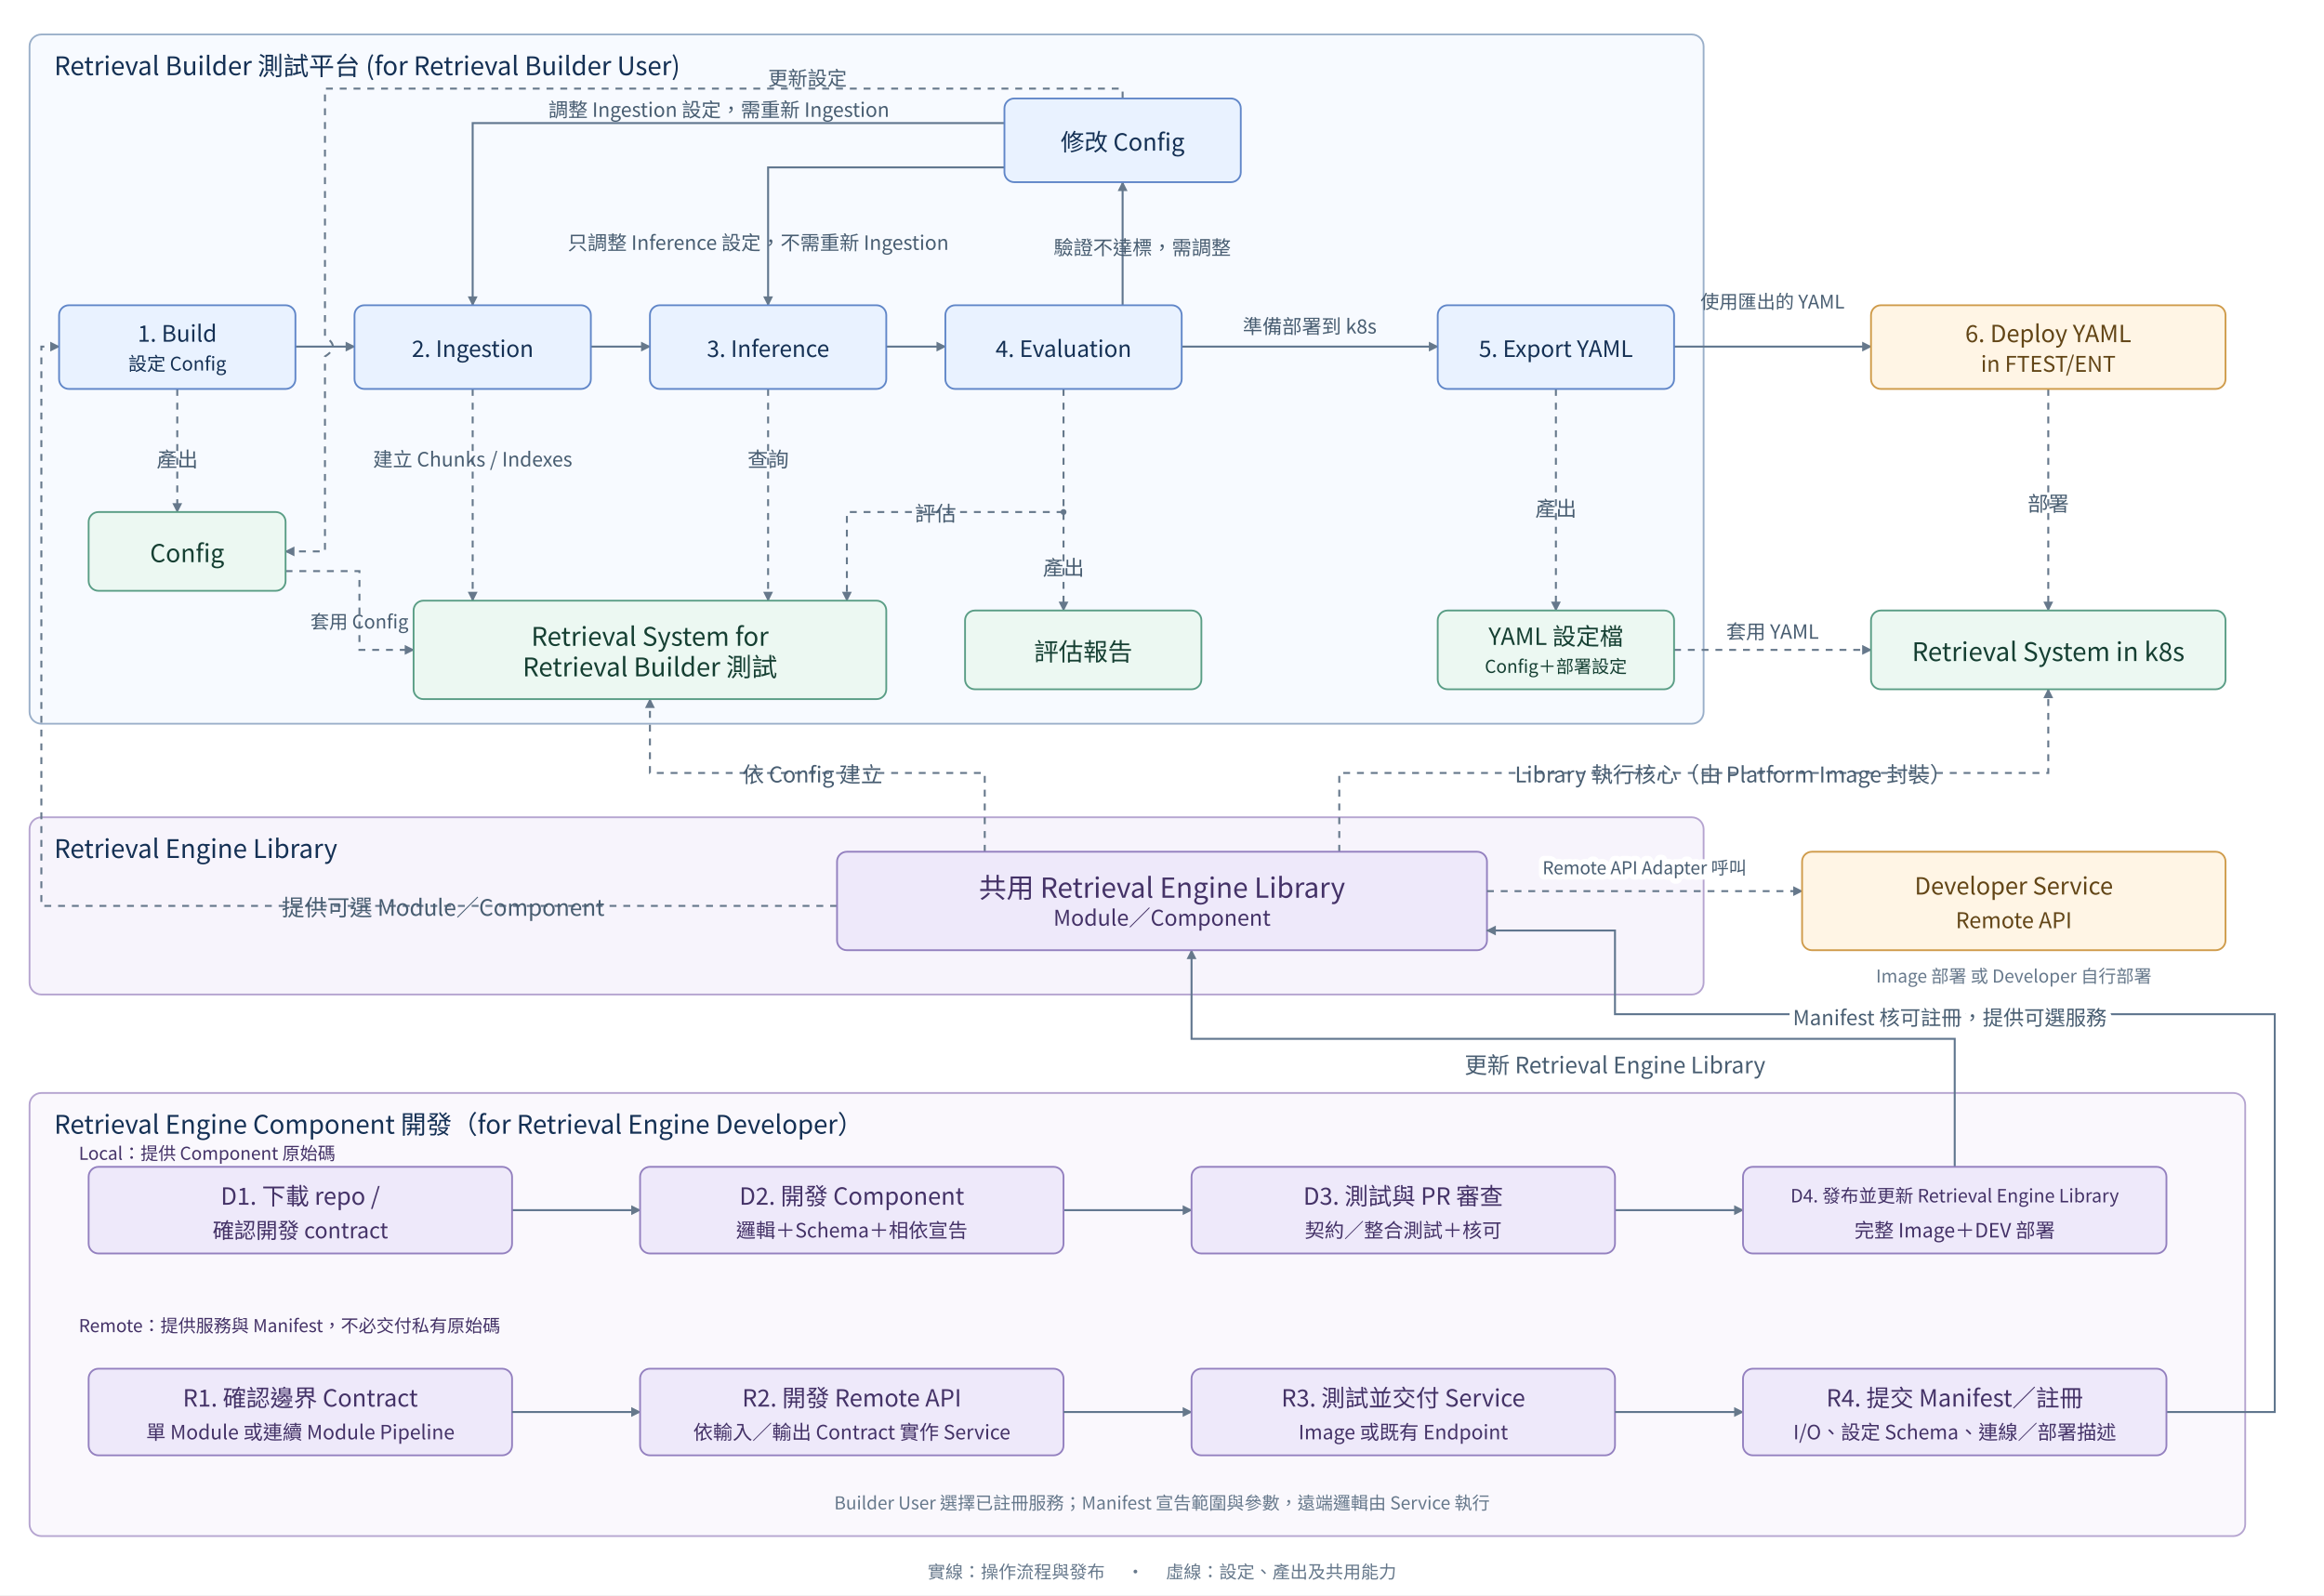
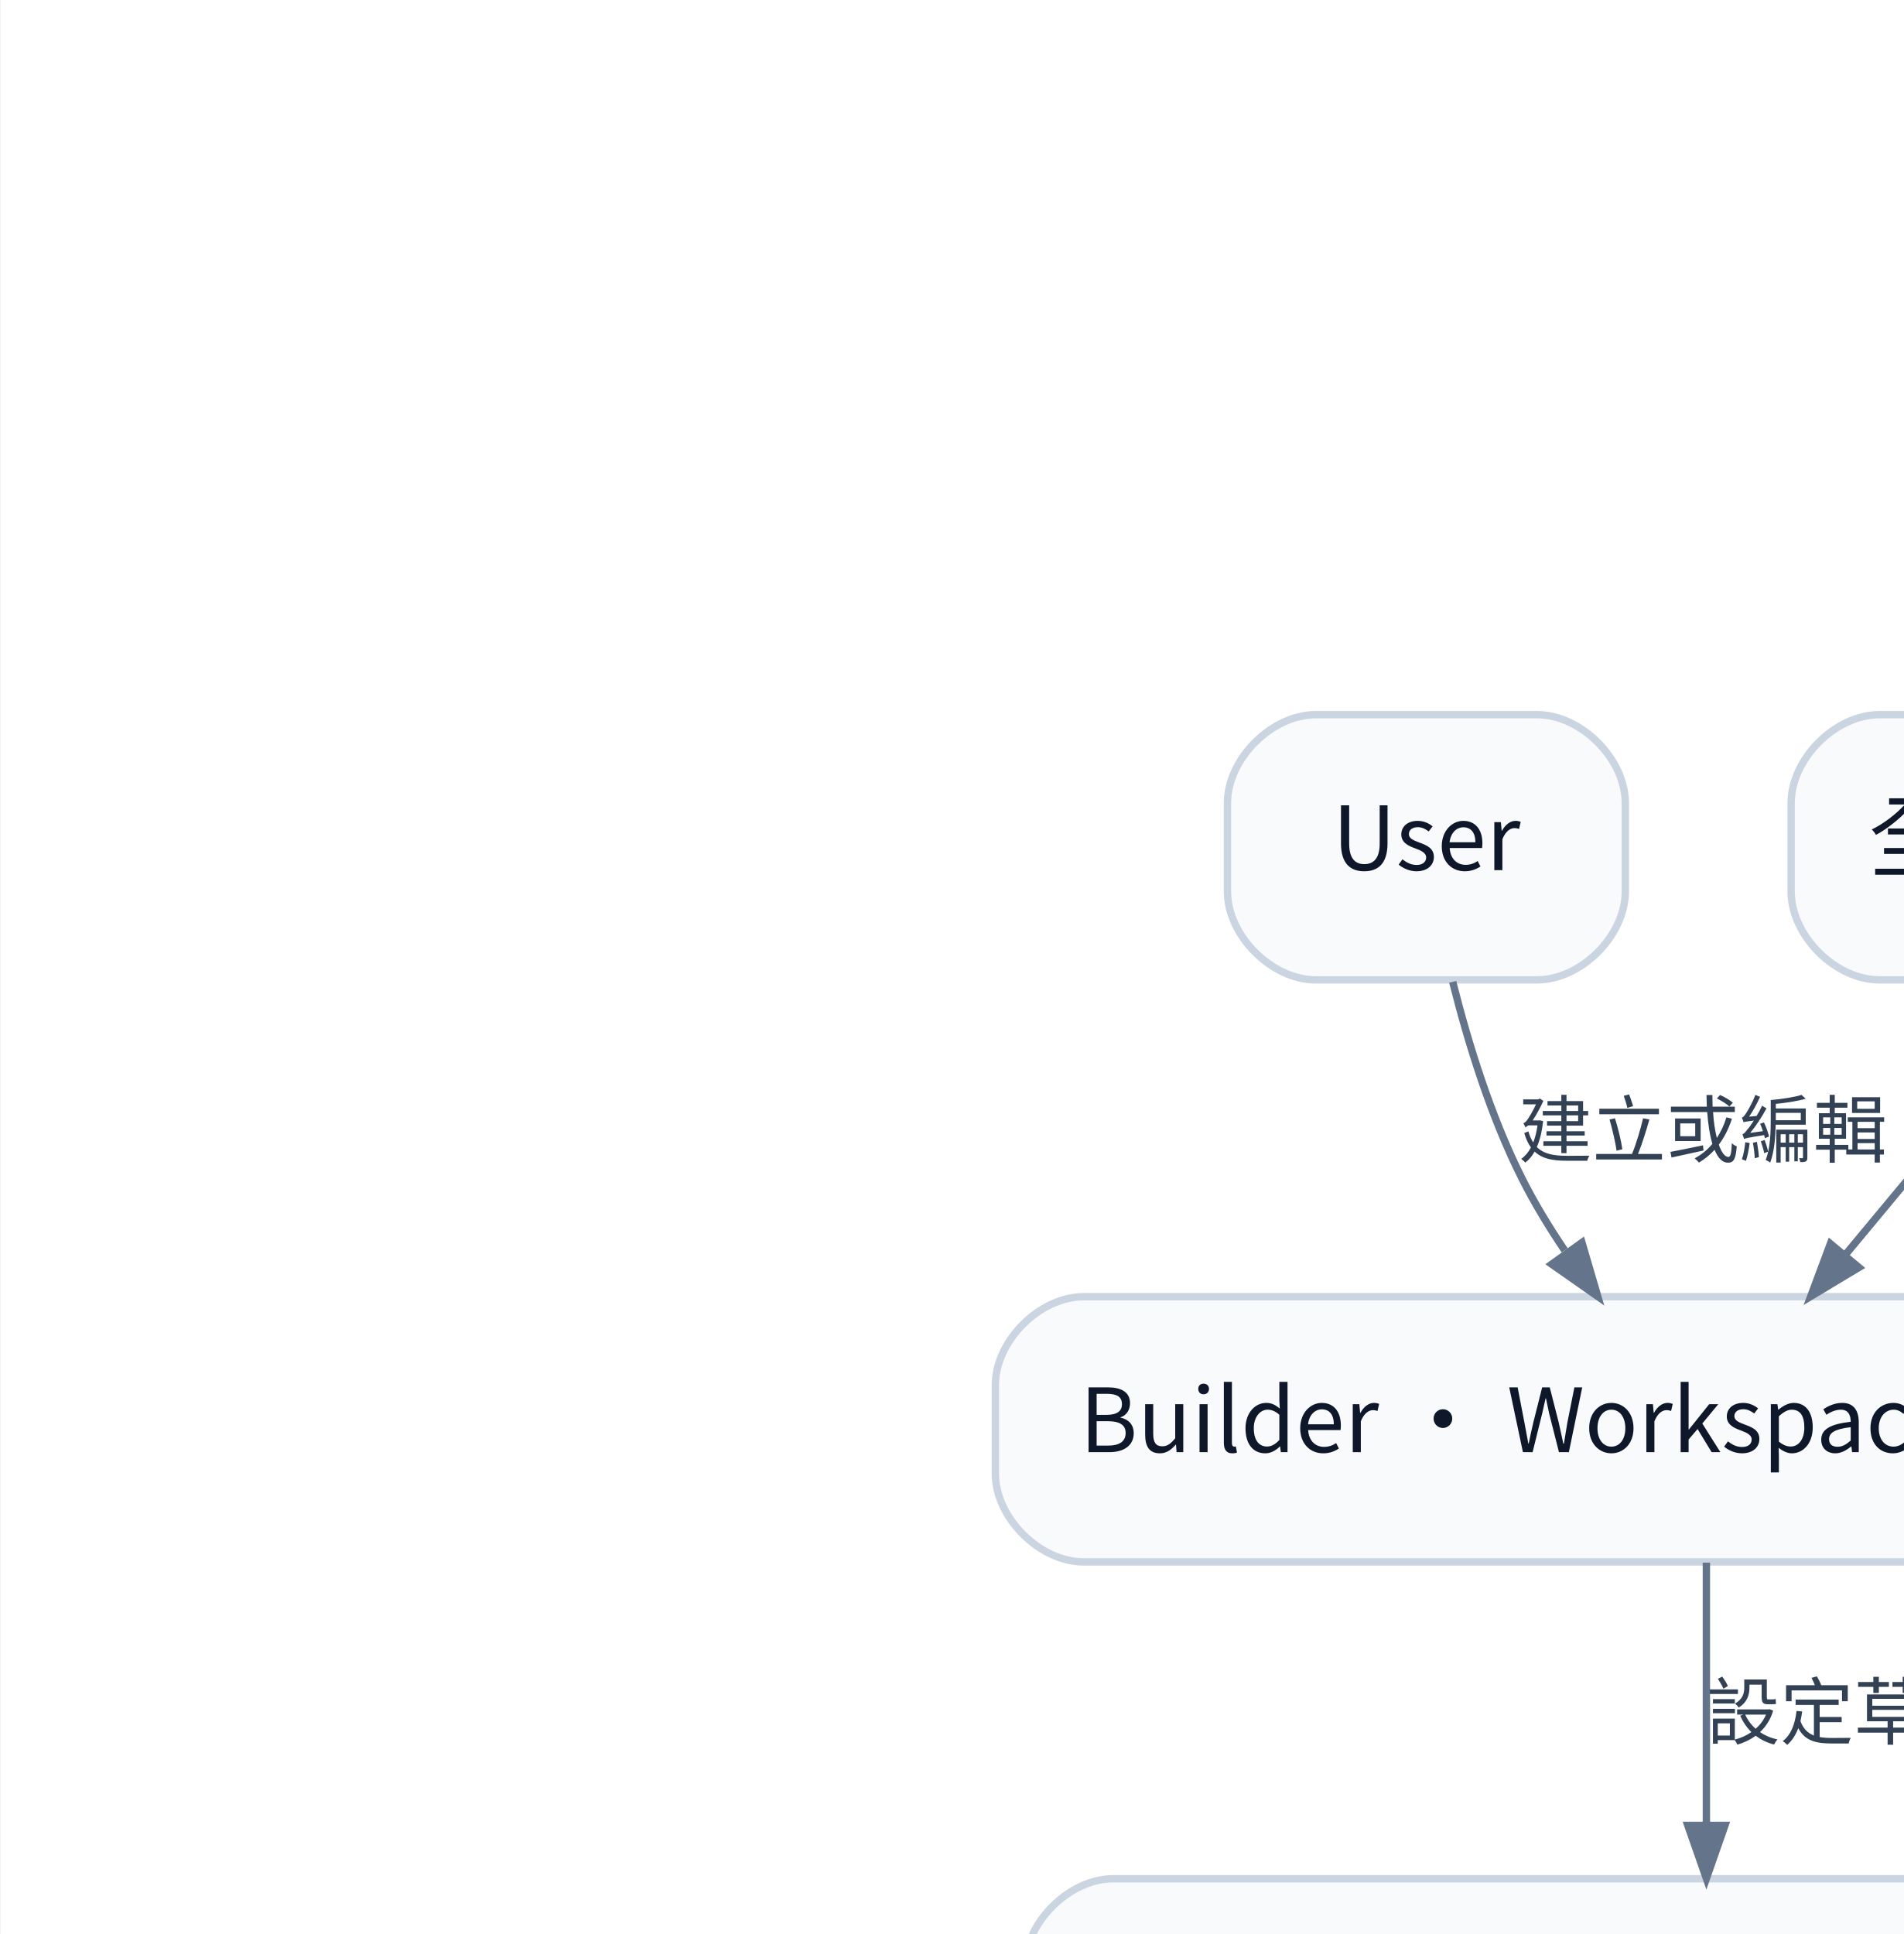
- <svg xmlns="http://www.w3.org/2000/svg" width="2360" height="1620" viewBox="0 0 2360 1620" role="img" aria-labelledby="title desc">
-   <defs>
-     <marker id="arrow" markerWidth="10" markerHeight="10" refX="9" refY="5" orient="auto" markerUnits="userSpaceOnUse">
-       <path d="M0,0 L10,5 L0,10 Z" fill="#66788b" />
-     </marker>
-   </defs>
-   <style>
- text{font-family:'Noto Sans CJK TC','Noto Sans TC','Microsoft JhengHei',sans-serif;font-weight:400;text-anchor:middle;dominant-baseline:central;fill:#143054}
- .step rect{fill:#e9f2ff;stroke:#6086c8}.object rect{fill:#ecf8f2;stroke:#599d85}.object text{fill:#153f32}
- .deploy rect{fill:#fff5e5;stroke:#cf9b4a}.deploy text{fill:#624516}.engine rect{fill:#eee9fa;stroke:#9380bf}.engine text{fill:#443267}
- .node rect{stroke-width:1.8}.edge{fill:none;stroke:#60768e;stroke-width:2;marker-end:url(#arrow)}
- .relation{stroke:#66788b;stroke-dasharray:7 7}.edge-label{fill:#485d71;stroke:white;stroke-width:11;stroke-linejoin:round;paint-order:stroke fill}
- .frame-title{font-size:26;text-anchor:start;font-weight:500}.note{font-size:18;fill:#66788b}
- </style>
-   <rect width="2360" height="1620" fill="white" />
-   <g id="BUILDER" class="frame">
-     <rect x="30" y="35" width="1700" height="700" rx="12" fill="#f7faff" stroke="#9aafc9" stroke-width="1.8" />
-     <text class="frame-title" x="55" y="65" style="stroke:none">Retrieval Builder 測試平台 (for Retrieval Builder User)</text>
+ <svg xmlns="http://www.w3.org/2000/svg" width="1119pt" height="1137pt" viewBox="0.00 0.00 537.00 546.00">
+   <g id="graph0" class="graph" transform="scale(2.08 2.08) rotate(0) translate(18 528)">
+     <polygon fill="white" stroke="transparent" points="-18,18 -18,-528 519,-528 519,18 -18,18" />
+     <g id="node1" class="node">
+       <path fill="#f8fafc" stroke="#cbd5e1" d="M190.5,-431C190.5,-431 160.5,-431 160.5,-431 154.5,-431 148.5,-425 148.5,-419 148.5,-419 148.5,-407 148.5,-407 148.5,-401 154.5,-395 160.5,-395 160.5,-395 190.5,-395 190.5,-395 196.5,-395 202.5,-401 202.5,-407 202.5,-407 202.5,-419 202.5,-419 202.5,-425 196.5,-431 190.5,-431" />
+       <text text-anchor="middle" x="175.5" y="-409.9" font-family="Noto Sans CJK TC" font-size="12.00" fill="#0f172a">User</text>
+     </g>
+     <g id="node4" class="node">
+       <path fill="#f8fafc" stroke="#cbd5e1" d="M298,-352C298,-352 129,-352 129,-352 123,-352 117,-346 117,-340 117,-340 117,-328 117,-328 117,-322 123,-316 129,-316 129,-316 298,-316 298,-316 304,-316 310,-322 310,-328 310,-328 310,-340 310,-340 310,-346 304,-352 298,-352" />
+       <text text-anchor="middle" x="213.5" y="-330.9" font-family="Noto Sans CJK TC" font-size="12.00" fill="#0f172a">Builder · Workspace / System</text>
+     </g>
+     <g id="edge2" class="edge">
+       <path fill="none" stroke="#64748b" d="M179.07,-394.74C181.17,-386.39 184.26,-376.39 188.5,-368 190.15,-364.72 192.14,-361.44 194.27,-358.29" />
+       <polygon fill="#64748b" stroke="#64748b" points="196.61,-359.35 198.76,-352.03 192.51,-356.41 196.61,-359.35" />
+       <text text-anchor="middle" x="213" y="-371" font-family="Noto Sans CJK TC" font-size="10.00" fill="#334155">建立或編輯</text>
+     </g>
+     <g id="node2" class="node">
+       <path fill="#f8fafc" stroke="#cbd5e1" d="M294,-510C294,-510 261,-510 261,-510 255,-510 249,-504 249,-498 249,-498 249,-486 249,-486 249,-480 255,-474 261,-474 261,-474 294,-474 294,-474 300,-474 306,-480 306,-486 306,-486 306,-498 306,-498 306,-504 300,-510 294,-510" />
+       <text text-anchor="middle" x="277.5" y="-488.9" font-family="Noto Sans CJK TC" font-size="12.00" fill="#0f172a">Admin</text>
+     </g>
+     <g id="node3" class="node">
+       <path fill="#f8fafc" stroke="#cbd5e1" d="M318,-431C318,-431 237,-431 237,-431 231,-431 225,-425 225,-419 225,-419 225,-407 225,-407 225,-401 231,-395 237,-395 237,-395 318,-395 318,-395 324,-395 330,-401 330,-407 330,-407 330,-419 330,-419 330,-425 324,-431 318,-431" />
+       <text text-anchor="middle" x="277.5" y="-409.9" font-family="Noto Sans CJK TC" font-size="12.00" fill="#0f172a">全域版本化模板</text>
+     </g>
+     <g id="edge1" class="edge">
+       <path fill="none" stroke="#64748b" d="M277.5,-473.91C277.5,-463.44 277.5,-449.88 277.5,-438.31" />
+       <polygon fill="#64748b" stroke="#64748b" points="280.02,-438.24 277.5,-431.04 274.98,-438.24 280.02,-438.24" />
+       <text text-anchor="middle" x="287.5" y="-450" font-family="Noto Sans CJK TC" font-size="10.00" fill="#334155">維護</text>
+     </g>
+     <g id="edge3" class="edge">
+       <path fill="none" stroke="#64748b" d="M263.3,-394.91C254.18,-383.95 242.24,-369.58 232.34,-357.67" />
+       <polygon fill="#64748b" stroke="#64748b" points="234.2,-355.97 227.66,-352.04 230.33,-359.19 234.2,-355.97" />
+       <text text-anchor="middle" x="284" y="-371" font-family="Noto Sans CJK TC" font-size="10.00" fill="#334155">選用並複製版本</text>
+     </g>
+     <g id="node5" class="node">
+       <path fill="#f8fafc" stroke="#cbd5e1" d="M294,-273C294,-273 133,-273 133,-273 127,-273 121,-267 121,-261 121,-261 121,-249 121,-249 121,-243 127,-237 133,-237 133,-237 294,-237 294,-237 300,-237 306,-243 306,-249 306,-249 306,-261 306,-261 306,-267 300,-273 294,-273" />
+       <text text-anchor="middle" x="213.5" y="-251.9" font-family="Noto Sans CJK TC" font-size="12.00" fill="#0f172a">設定欄位、方法與 Remote API</text>
+     </g>
+     <g id="edge4" class="edge">
+       <path fill="none" stroke="#64748b" d="M213.5,-315.91C213.5,-305.44 213.5,-291.88 213.5,-280.31" />
+       <polygon fill="#64748b" stroke="#64748b" points="216.02,-280.24 213.5,-273.04 210.98,-280.24 216.02,-280.24" />
+       <text text-anchor="middle" x="233.5" y="-292" font-family="Noto Sans CJK TC" font-size="10.00" fill="#334155">設定草稿</text>
+     </g>
+     <g id="node6" class="node">
+       <path fill="#f8fafc" stroke="#cbd5e1" d="M157,-194C157,-194 12,-194 12,-194 6,-194 0,-188 0,-182 0,-182 0,-170 0,-170 0,-164 6,-158 12,-158 12,-158 157,-158 157,-158 163,-158 169,-164 169,-170 169,-170 169,-182 169,-182 169,-188 163,-194 157,-194" />
+       <text text-anchor="middle" x="84.5" y="-172.9" font-family="Noto Sans CJK TC" font-size="12.00" fill="#0f172a">Ingest · 批次與逐文件工作</text>
+     </g>
+     <g id="edge5" class="edge">
+       <path fill="none" stroke="#64748b" d="M177.02,-236.95C167.28,-232.08 156.86,-226.57 147.5,-221 136,-214.16 123.84,-205.92 113.3,-198.44" />
+       <polygon fill="#64748b" stroke="#64748b" points="114.62,-196.28 107.3,-194.13 111.68,-200.38 114.62,-196.28" />
+       <text text-anchor="middle" x="172" y="-213" font-family="Noto Sans CJK TC" font-size="10.00" fill="#334155">驗證後測試</text>
+     </g>
+     <g id="node7" class="node">
+       <path fill="#f8fafc" stroke="#cbd5e1" d="M239.5,-115C239.5,-115 85.5,-115 85.5,-115 79.5,-115 73.5,-109 73.5,-103 73.5,-103 73.5,-91 73.5,-91 73.5,-85 79.5,-79 85.5,-79 85.5,-79 239.5,-79 239.5,-79 245.5,-79 251.5,-85 251.5,-91 251.5,-91 251.5,-103 251.5,-103 251.5,-109 245.5,-115 239.5,-115" />
+       <text text-anchor="middle" x="162.5" y="-93.9" font-family="Noto Sans CJK TC" font-size="12.00" fill="#0f172a">Inference · QueryContext[]</text>
+     </g>
+     <g id="edge6" class="edge">
+       <path fill="none" stroke="#64748b" d="M213.55,-236.77C212.99,-212.1 209.49,-165.86 192.5,-131 190.76,-127.43 188.52,-123.97 186.04,-120.72" />
+       <polygon fill="#64748b" stroke="#64748b" points="187.92,-119.04 181.38,-115.1 184.04,-122.25 187.92,-119.04" />
+       <text text-anchor="middle" x="254.5" y="-173.5" font-family="Noto Sans CJK TC" font-size="10.00" fill="#334155">外部資料可直接查詢</text>
+     </g>
+     <g id="node9" class="node">
+       <path fill="#f8fafc" stroke="#cbd5e1" d="M489,-194C489,-194 336,-194 336,-194 330,-194 324,-188 324,-182 324,-182 324,-170 324,-170 324,-164 330,-158 336,-158 336,-158 489,-158 489,-158 495,-158 501,-164 501,-170 501,-170 501,-182 501,-182 501,-188 495,-194 489,-194" />
+       <text text-anchor="middle" x="412.5" y="-172.9" font-family="Noto Sans CJK TC" font-size="12.00" fill="#0f172a">Export · FTEST / ENT YAML</text>
+     </g>
+     <g id="edge9" class="edge">
+       <path fill="none" stroke="#64748b" d="M257.66,-236.91C288.32,-225.05 329.26,-209.21 361.34,-196.8" />
+       <polygon fill="#64748b" stroke="#64748b" points="362.65,-198.99 368.46,-194.04 360.83,-194.29 362.65,-198.99" />
+       <text text-anchor="middle" x="349" y="-213" font-family="Noto Sans CJK TC" font-size="10.00" fill="#334155">已驗證設定</text>
+     </g>
+     <g id="edge7" class="edge">
+       <path fill="none" stroke="#64748b" d="M101.81,-157.91C113.02,-146.85 127.73,-132.32 139.87,-120.34" />
+       <polygon fill="#64748b" stroke="#64748b" points="141.88,-121.89 145.24,-115.04 138.34,-118.31 141.88,-121.89" />
+       <text text-anchor="middle" x="158" y="-134" font-family="Noto Sans CJK TC" font-size="10.00" fill="#334155">平台索引就緒</text>
+     </g>
+     <g id="node8" class="node">
+       <path fill="#f8fafc" stroke="#cbd5e1" d="M191,-36C191,-36 134,-36 134,-36 128,-36 122,-30 122,-24 122,-24 122,-12 122,-12 122,-6 128,0 134,0 134,0 191,0 191,0 197,0 203,-6 203,-12 203,-12 203,-24 203,-24 203,-30 197,-36 191,-36" />
+       <text text-anchor="middle" x="162.5" y="-14.9" font-family="Noto Sans CJK TC" font-size="12.00" fill="#0f172a">Evaluation</text>
+     </g>
+     <g id="edge8" class="edge">
+       <path fill="none" stroke="#64748b" d="M162.5,-78.91C162.5,-68.44 162.5,-54.88 162.5,-43.31" />
+       <polygon fill="#64748b" stroke="#64748b" points="165.02,-43.24 162.5,-36.04 159.98,-43.24 165.02,-43.24" />
+       <text text-anchor="middle" x="182.5" y="-55" font-family="Noto Sans CJK TC" font-size="10.00" fill="#334155">測試結果</text>
+     </g>
+     <g id="node10" class="node">
+       <path fill="#f8fafc" stroke="#cbd5e1" d="M474.5,-115C474.5,-115 350.5,-115 350.5,-115 344.5,-115 338.5,-109 338.5,-103 338.5,-103 338.5,-91 338.5,-91 338.5,-85 344.5,-79 350.5,-79 350.5,-79 474.5,-79 474.5,-79 480.5,-79 486.5,-85 486.5,-91 486.5,-91 486.5,-103 486.5,-103 486.5,-109 480.5,-115 474.5,-115" />
+       <text text-anchor="middle" x="412.5" y="-93.9" font-family="Noto Sans CJK TC" font-size="12.00" fill="#0f172a">獨立 Retrieval Runtime</text>
+     </g>
+     <g id="edge10" class="edge">
+       <path fill="none" stroke="#64748b" d="M412.5,-157.91C412.5,-147.44 412.5,-133.88 412.5,-122.31" />
+       <polygon fill="#64748b" stroke="#64748b" points="415.02,-122.24 412.5,-115.04 409.98,-122.24 415.02,-122.24" />
+       <text text-anchor="middle" x="442" y="-134" font-family="Noto Sans CJK TC" font-size="10.00" fill="#334155">使用單位部署</text>
+     </g>
  </g>
-   <g id="ENGINE" class="frame">
-     <rect x="30" y="830" width="1700" height="180" rx="12" fill="#f7f4fc" stroke="#b5a4d0" stroke-width="1.8" />
-     <text class="frame-title" x="55" y="860" style="stroke:none">Retrieval Engine Library</text>
-   </g>
-   <g id="DEVELOPMENT" class="frame">
-     <rect x="30" y="1110" width="2250" height="450" rx="12" fill="#faf8fd" stroke="#b5a4d0" stroke-width="1.8" />
-     <text class="frame-title" x="55" y="1140" style="stroke:none">Retrieval Engine Component 開發（for Retrieval Engine Developer）</text>
-   </g>
-   <path id="edge-B-I" data-source="B" data-target="I" data-label="" class="edge" d="M300,352 L360,352" />
-   <path id="edge-I-Q" data-source="I" data-target="Q" data-label="" class="edge" d="M600,352 L660,352" />
-   <path id="edge-Q-E" data-source="Q" data-target="E" data-label="" class="edge" d="M900,352 L960,352" />
-   <path id="edge-E-X" data-source="E" data-target="X" data-label="準備部署到 k8s" class="edge" d="M1200,352 L1460,352" />
-   <path id="edge-E-C" data-source="E" data-target="C" data-label="驗證不達標，需調整" class="edge" d="M1140,310 L1140,185" />
-   <path id="edge-C-I" data-source="C" data-target="I" data-label="調整 Ingestion 設定，需重新 Ingestion" class="edge" d="M1020,125 L480,125 L480,310" />
-   <path id="edge-C-Q" data-source="C" data-target="Q" data-label="只調整 Inference 設定，不需重新 Ingestion" class="edge" d="M1020,170 L780,170 L780,310" />
-   <path id="edge-B-F" data-source="B" data-target="F" data-label="產出" class="edge relation" d="M180,395 L180,520" />
-   <path id="edge-C-F" data-source="C" data-target="F" data-label="更新設定" class="edge relation" d="M1140,100 L1140,90 L330,90 L330,342 Q346,352 330,362 L330,560 L290,560" />
-   <path id="edge-F-S" data-source="F" data-target="S" data-label="套用 Config" class="edge relation" d="M290,580 L365,580 L365,660 L420,660" />
-   <path id="edge-I-S" data-source="I" data-target="S" data-label="建立 Chunks / Indexes" class="edge relation" d="M480,395 L480,610" />
-   <path id="edge-Q-S" data-source="Q" data-target="S" data-label="查詢" class="edge relation" d="M780,395 L780,610" />
-   <path id="edge-E-S" data-source="E" data-target="S" data-label="評估" class="edge relation" d="M1080,520 L860,520 L860,610" />
-   <path id="edge-E-R" data-source="E" data-target="R" data-label="產出" class="edge relation" d="M1080,395 L1080,620" />
-   <path id="edge-X-Y" data-source="X" data-target="Y" data-label="產出" class="edge relation" d="M1580,395 L1580,620" />
-   <path id="edge-X-D" data-source="X" data-target="D" data-label="使用匯出的 YAML" class="edge" d="M1700,352 L1900,352" />
-   <path id="edge-D-K" data-source="D" data-target="K" data-label="部署" class="edge relation" d="M2080,395 L2080,620" />
-   <path id="edge-Y-K" data-source="Y" data-target="K" data-label="套用 YAML" class="edge relation" d="M1700,660 L1900,660" />
-   <path id="edge-GE-S" data-source="GE" data-target="S" data-label="依 Config 建立" class="edge relation" d="M1000,865 L1000,785 L660,785 L660,710" />
-   <path id="edge-GE-K" data-source="GE" data-target="K" data-label="Library 執行核心（由 Platform Image 封裝）" class="edge relation" d="M1360,865 L1360,785 L2080,785 L2080,700" />
-   <path id="edge-GE-B" data-source="GE" data-target="B" data-label="提供可選 Module／Component" class="edge relation" d="M850,920 L42,920 L42,352 L60,352" />
-   <path id="edge-DEV4-GE" data-source="DEV4" data-target="GE" data-label="更新 Retrieval Engine Library" class="edge" d="M1985,1185 L1985,1055 L1210,1055 L1210,965" />
-   <circle cx="1080" cy="520" r="3" fill="#66788b" />
-   <g id="B" class="node step" data-label="1. Build（設定 Config）">
-     <rect x="60" y="310" width="240" height="85" rx="10" />
-     <text x="180.0" y="337.0" font-size="23" style="stroke:none">1. Build</text>
-     <text x="180.0" y="368.0" font-size="19" style="stroke:none">設定 Config</text>
-   </g>
-   <g id="I" class="node step" data-label="2. Ingestion">
-     <rect x="360" y="310" width="240" height="85" rx="10" />
-     <text x="480.0" y="352.5" font-size="23" style="stroke:none">2. Ingestion</text>
-   </g>
-   <g id="Q" class="node step" data-label="3. Inference">
-     <rect x="660" y="310" width="240" height="85" rx="10" />
-     <text x="780.0" y="352.5" font-size="23" style="stroke:none">3. Inference</text>
-   </g>
-   <g id="E" class="node step" data-label="4. Evaluation">
-     <rect x="960" y="310" width="240" height="85" rx="10" />
-     <text x="1080.0" y="352.5" font-size="23" style="stroke:none">4. Evaluation</text>
-   </g>
-   <g id="X" class="node step" data-label="5. Export YAML">
-     <rect x="1460" y="310" width="240" height="85" rx="10" />
-     <text x="1580.0" y="352.5" font-size="23" style="stroke:none">5. Export YAML</text>
-   </g>
-   <g id="C" class="node step" data-label="修改 Config">
-     <rect x="1020" y="100" width="240" height="85" rx="10" />
-     <text x="1140.0" y="142.5" font-size="24" style="stroke:none">修改 Config</text>
-   </g>
-   <g id="F" class="node object" data-label="Config">
-     <rect x="90" y="520" width="200" height="80" rx="10" />
-     <text x="190.0" y="560.0" font-size="25" style="stroke:none">Config</text>
-   </g>
-   <g id="S" class="node object" data-label="Retrieval System for Retrieval Builder 測試">
-     <rect x="420" y="610" width="480" height="100" rx="10" />
-     <text x="660.0" y="644.5" font-size="26" style="stroke:none">Retrieval System for</text>
-     <text x="660.0" y="675.5" font-size="26" style="stroke:none">Retrieval Builder 測試</text>
-   </g>
-   <g id="R" class="node object" data-label="評估報告">
-     <rect x="980" y="620" width="240" height="80" rx="10" />
-     <text x="1100.0" y="660.0" font-size="25" style="stroke:none">評估報告</text>
-   </g>
-   <g id="Y" class="node object" data-label="YAML 設定檔（Config＋部署設定）">
-     <rect x="1460" y="620" width="240" height="80" rx="10" />
-     <text x="1580.0" y="644.5" font-size="24" style="stroke:none">YAML 設定檔</text>
-     <text x="1580.0" y="675.5" font-size="18" style="stroke:none">Config＋部署設定</text>
-   </g>
-   <g id="D" class="node deploy" data-label="6. Deploy YAML in FTEST/ENT">
-     <rect x="1900" y="310" width="360" height="85" rx="10" />
-     <text x="2080.0" y="337.0" font-size="24" style="stroke:none">6. Deploy YAML</text>
-     <text x="2080.0" y="368.0" font-size="22" style="stroke:none">in FTEST/ENT</text>
-   </g>
-   <g id="K" class="node object" data-label="Retrieval System in k8s">
-     <rect x="1900" y="620" width="360" height="80" rx="10" />
-     <text x="2080.0" y="660.0" font-size="26" style="stroke:none">Retrieval System in k8s</text>
-   </g>
-   <g id="GE" class="node engine" data-label="共用 Retrieval Engine Library（Module／Component）">
-     <rect x="850" y="865" width="660" height="100" rx="10" />
-     <text x="1180.0" y="899.5" font-size="28" style="stroke:none">共用 Retrieval Engine Library</text>
-     <text x="1180.0" y="930.5" font-size="22" style="stroke:none">Module／Component</text>
-   </g>
-   <text class="edge-label" x="1330" y="330" font-size="20" style="stroke:none">準備部署到 k8s</text>
-   <text class="edge-label" x="1160" y="250" font-size="20" style="stroke:none">驗證不達標，需調整</text>
-   <text class="edge-label" x="730" y="110" font-size="20" style="stroke:none">調整 Ingestion 設定，需重新 Ingestion</text>
-   <text class="edge-label" x="770" y="245" font-size="20" style="stroke:none">只調整 Inference 設定，不需重新 Ingestion</text>
-   <text class="edge-label" x="820" y="78" font-size="20" style="stroke:none">更新設定</text>
-   <text class="edge-label" x="180" y="465" font-size="21" style="stroke:none">產出</text>
-   <text class="edge-label" x="365" y="630" font-size="19" style="stroke:none">套用 Config</text>
-   <text class="edge-label" x="480" y="465" font-size="20" style="stroke:none">建立 Chunks / Indexes</text>
-   <text class="edge-label" x="780" y="465" font-size="21" style="stroke:none">查詢</text>
-   <text class="edge-label" x="950" y="520" font-size="21" style="stroke:none">評估</text>
-   <text class="edge-label" x="1080" y="575" font-size="21" style="stroke:none">產出</text>
-   <text class="edge-label" x="1580" y="515" font-size="21" style="stroke:none">產出</text>
-   <text class="edge-label" x="1800" y="305" font-size="19" style="stroke:none">使用匯出的 YAML</text>
-   <text class="edge-label" x="2080" y="510" font-size="21" style="stroke:none">部署</text>
-   <text class="edge-label" x="1800" y="640" font-size="20" style="stroke:none">套用 YAML</text>
-   <text class="edge-label" x="825" y="785" font-size="22" style="stroke:none">依 Config 建立</text>
-   <text class="edge-label" x="1760" y="785" font-size="22" style="stroke:none">Library 執行核心（由 Platform Image 封裝）</text>
-   <text class="edge-label" x="450" y="920" font-size="23" style="stroke:none">提供可選 Module／Component</text>
-   <text class="edge-label" x="1640" y="1080" font-size="23" style="stroke:none">更新 Retrieval Engine Library</text>
-   <text class="note" x="1180" y="1595" style="stroke:none">實線：操作流程與發布　 ·　 虛線：設定、產出及共用能力</text>
-   <text class="note" x="80" y="1170" style="text-anchor:start;fill:#443267">Local：提供 Component 原始碼</text>
-   <path id="edge-DEV1-DEV2" data-source="DEV1" data-target="DEV2" data-label="" class="edge" d="M520,1229 L650,1229" />
-   <g id="DEV1" class="node engine" data-label="D1. 下載 repo / 確認開發 contract">
-     <rect x="90" y="1185" width="430" height="88" rx="10" />
-     <text x="305" y="1213" font-size="24" style="stroke:none">D1. 下載 repo /</text>
-     <text x="305" y="1248" font-size="22" style="stroke:none">確認開發 contract</text>
-   </g>
-   <path id="edge-DEV2-DEV3" data-source="DEV2" data-target="DEV3" data-label="" class="edge" d="M1080,1229 L1210,1229" />
-   <g id="DEV2" class="node engine" data-label="D2. 開發 Component">
-     <rect x="650" y="1185" width="430" height="88" rx="10" />
-     <text x="865" y="1213" font-size="24" style="stroke:none">D2. 開發 Component</text>
-     <text x="865" y="1248" font-size="20" style="stroke:none">邏輯＋Schema＋相依宣告</text>
-   </g>
-   <path id="edge-DEV3-DEV4" data-source="DEV3" data-target="DEV4" data-label="" class="edge" d="M1640,1229 L1770,1229" />
-   <g id="DEV3" class="node engine" data-label="D3. 測試與 PR 審查">
-     <rect x="1210" y="1185" width="430" height="88" rx="10" />
-     <text x="1425" y="1213" font-size="24" style="stroke:none">D3. 測試與 PR 審查</text>
-     <text x="1425" y="1248" font-size="20" style="stroke:none">契約／整合測試＋核可</text>
-   </g>
-   <g id="DEV4" class="node engine" data-label="D4. 發布並更新 Retrieval Engine Library">
-     <rect x="1770" y="1185" width="430" height="88" rx="10" />
-     <text x="1985" y="1213" font-size="18.5" style="stroke:none">D4. 發布並更新 Retrieval Engine Library</text>
-     <text x="1985" y="1248" font-size="20" style="stroke:none">完整 Image＋DEV 部署</text>
-   </g>
-   <path id="edge-GE-RS" data-source="GE" data-target="RS" data-label="透過 Remote API Adapter 呼叫" class="edge relation" d="M1510,905 L1830,905" />
-   <text class="edge-label" x="1670" y="880" font-size="18">Remote API Adapter 呼叫</text>
-   <g id="RS" class="node deploy" data-label="Developer Service（Remote API）">
-     <rect x="1830" y="865" width="430" height="100" rx="10" />
-     <text x="2045" y="898" font-size="24">Developer Service</text>
-     <text x="2045" y="933" font-size="22">Remote API</text>
-   </g>
-   <text class="note" x="2045" y="990">Image 部署 或 Developer 自行部署</text>
-   <path id="edge-RDEV4-GE" data-source="RDEV4" data-target="GE" data-label="Manifest 核可註冊，提供可選服務" class="edge" d="M2200,1434 L2310,1434 L2310,1030 L1640,1030 L1640,945 L1510,945" />
-   <text class="edge-label" x="1980" y="1032" font-size="21">Manifest 核可註冊，提供可選服務</text>
-   <text class="note" x="80" y="1345" style="text-anchor:start;fill:#443267">Remote：提供服務與 Manifest，不必交付私有原始碼</text>
-   <g id="RDEV1" class="node engine" data-label="R1. 確認邊界 Contract">
-     <rect x="90" y="1390" width="430" height="88" rx="10" />
-     <text x="305" y="1418" font-size="24">R1. 確認邊界 Contract</text>
-     <text x="305" y="1453" font-size="20">單 Module 或連續 Module Pipeline</text>
-   </g>
-   <path id="edge-RDEV1-RDEV2" data-source="RDEV1" data-target="RDEV2" data-label="" class="edge" d="M520,1434 L650,1434" />
-   <g id="RDEV2" class="node engine" data-label="R2. 開發 Remote API">
-     <rect x="650" y="1390" width="430" height="88" rx="10" />
-     <text x="865" y="1418" font-size="24">R2. 開發 Remote API</text>
-     <text x="865" y="1453" font-size="20">依輸入／輸出 Contract 實作 Service</text>
-   </g>
-   <path id="edge-RDEV2-RDEV3" data-source="RDEV2" data-target="RDEV3" data-label="" class="edge" d="M1080,1434 L1210,1434" />
-   <g id="RDEV3" class="node engine" data-label="R3. 測試並交付 Service">
-     <rect x="1210" y="1390" width="430" height="88" rx="10" />
-     <text x="1425" y="1418" font-size="24">R3. 測試並交付 Service</text>
-     <text x="1425" y="1453" font-size="20">Image 或既有 Endpoint</text>
-   </g>
-   <path id="edge-RDEV3-RDEV4" data-source="RDEV3" data-target="RDEV4" data-label="" class="edge" d="M1640,1434 L1770,1434" />
-   <g id="RDEV4" class="node engine" data-label="R4. 提交 Manifest／註冊">
-     <rect x="1770" y="1390" width="430" height="88" rx="10" />
-     <text x="1985" y="1418" font-size="24">R4. 提交 Manifest／註冊</text>
-     <text x="1985" y="1453" font-size="20">I/O、設定 Schema、連線／部署描述</text>
-   </g>
-   <text class="note" x="1180" y="1525">Builder User 選擇已註冊服務；Manifest 宣告範圍與參數，遠端邏輯由 Service 執行</text>
</svg>
